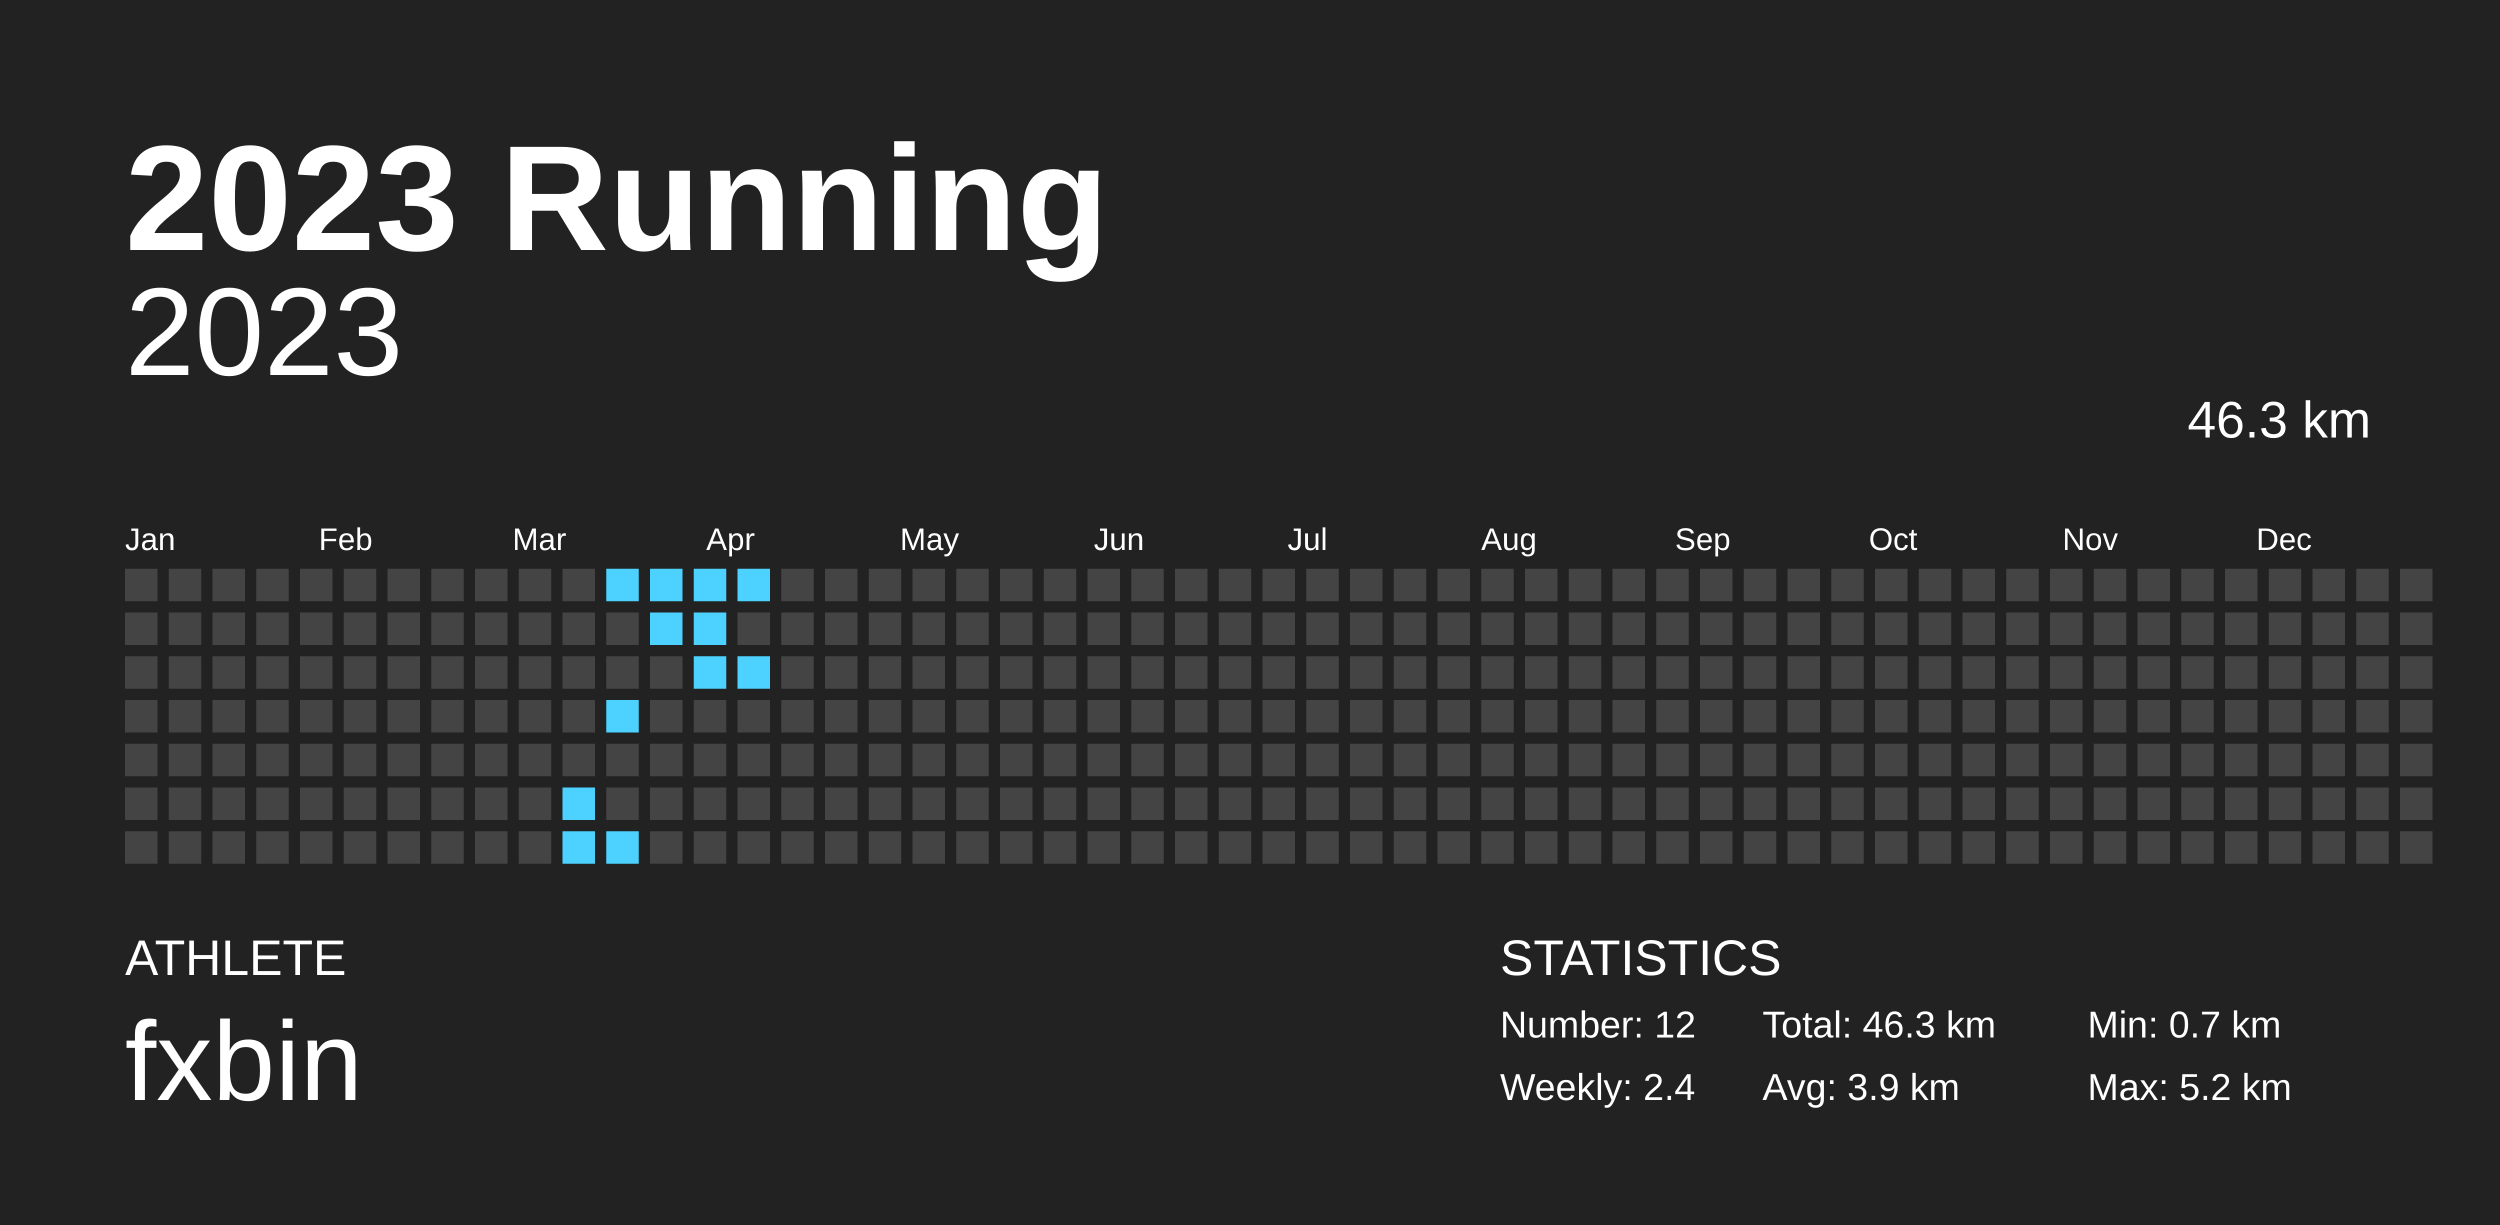
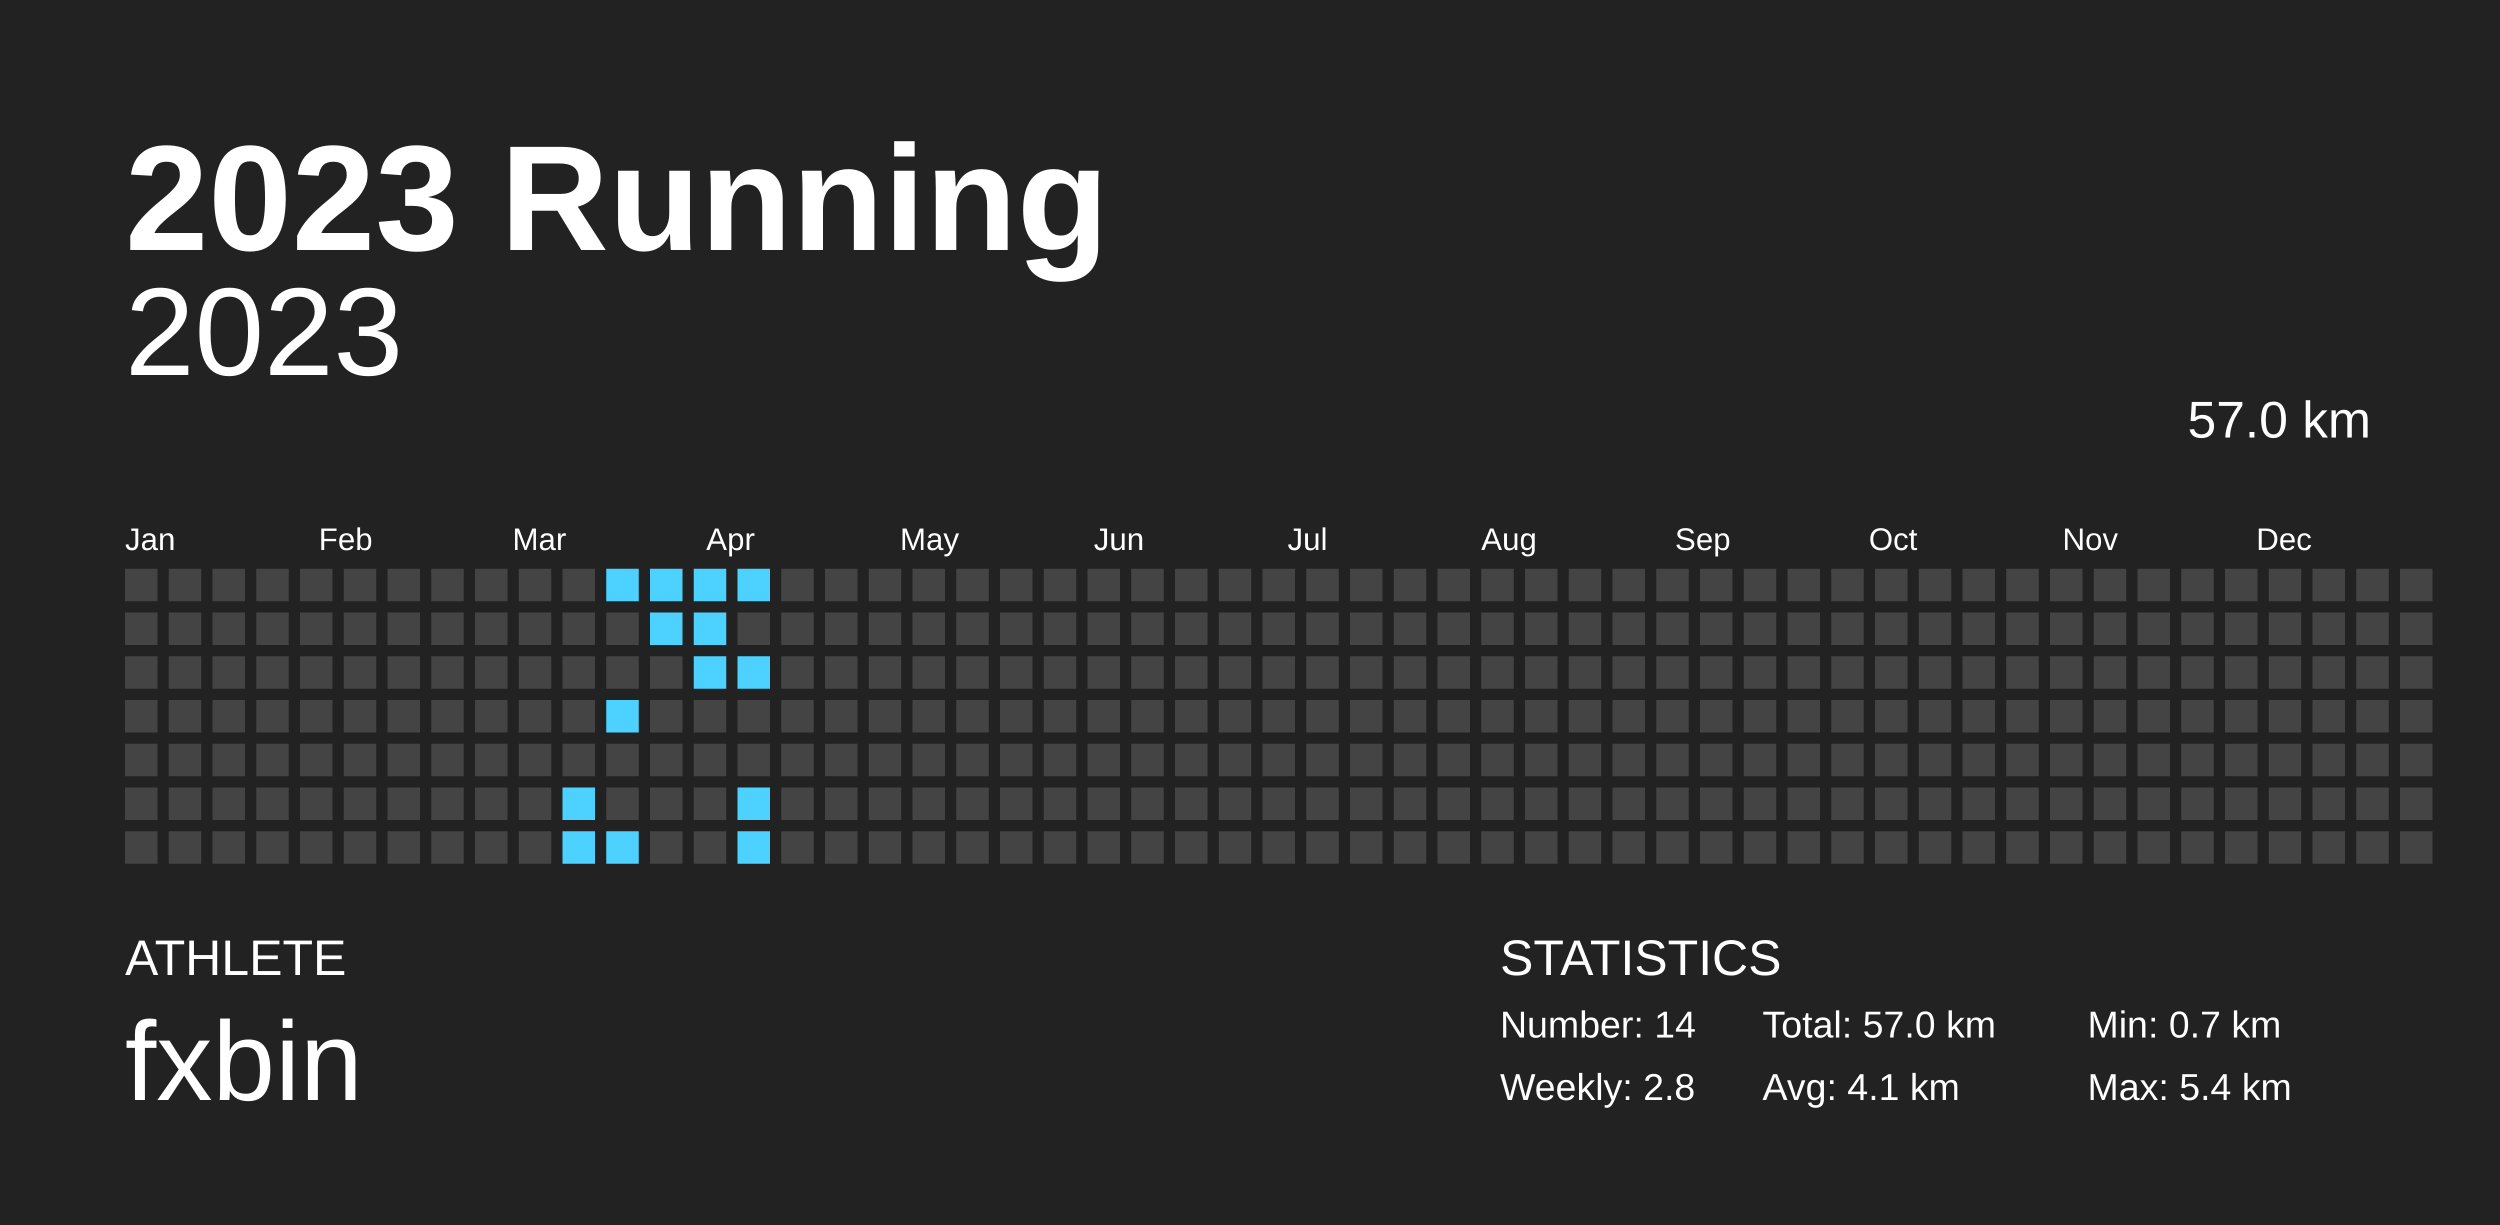
<svg xmlns="http://www.w3.org/2000/svg" baseProfile="full" height="98mm" version="1.1" viewBox="0,0,200,98" width="200mm">
  <defs />
  <rect fill="#222222" height="98" width="200" x="0" y="0" />
  <text fill="#FFFFFF" style="font-size:12px; font-family:Arial; font-weight:bold;" x="10" y="20">2023 Running</text>
  <text fill="#FFFFFF" style="font-size:4px; font-family:Arial" x="10" y="78">ATHLETE</text>
  <text fill="#FFFFFF" style="font-size:9px; font-family:Arial" x="10" y="88">fxbin</text>
  <text fill="#FFFFFF" style="font-size:4px; font-family:Arial" x="120" y="78">STATISTICS</text>
-   <text fill="#FFFFFF" style="font-size:3px; font-family:Arial" x="120" y="83">Number: 12</text>
-   <text fill="#FFFFFF" style="font-size:3px; font-family:Arial" x="120" y="88">Weekly: 2.4</text>
-   <text fill="#FFFFFF" style="font-size:3px; font-family:Arial" x="141" y="83">Total: 46.3 km</text>
-   <text fill="#FFFFFF" style="font-size:3px; font-family:Arial" x="141" y="88">Avg: 3.9 km</text>
+   <text fill="#FFFFFF" style="font-size:3px; font-family:Arial" x="120" y="83">Number: 14</text>
+   <text fill="#FFFFFF" style="font-size:3px; font-family:Arial" x="120" y="88">Weekly: 2.8</text>
+   <text fill="#FFFFFF" style="font-size:3px; font-family:Arial" x="141" y="83">Total: 57.0 km</text>
+   <text fill="#FFFFFF" style="font-size:3px; font-family:Arial" x="141" y="88">Avg: 4.1 km</text>
  <text fill="#FFFFFF" style="font-size:3px; font-family:Arial" x="167" y="83">Min: 0.7 km</text>
-   <text fill="#FFFFFF" style="font-size:3px; font-family:Arial" x="167" y="88">Max: 5.2 km</text>
+   <text fill="#FFFFFF" style="font-size:3px; font-family:Arial" x="167" y="88">Max: 5.4 km</text>
  <text alignment-baseline="hanging" fill="#FFFFFF" style="font-size:10.0px; font-family:Arial;" x="10" y="30">2023</text>
-   <text alignment-baseline="hanging" fill="#FFFFFF" style="font-size:4.125px; font-family:Arial;" x="175" y="35">46.3 km</text>
+   <text alignment-baseline="hanging" fill="#FFFFFF" style="font-size:4.125px; font-family:Arial;" x="175" y="35">57.0 km</text>
  <text fill="#FFFFFF" style="font-size:2.5px; font-family:Arial" x="10.0" y="44">Jan</text>
  <text fill="#FFFFFF" style="font-size:2.5px; font-family:Arial" x="25.5" y="44">Feb</text>
  <text fill="#FFFFFF" style="font-size:2.5px; font-family:Arial" x="41.0" y="44">Mar</text>
  <text fill="#FFFFFF" style="font-size:2.5px; font-family:Arial" x="56.5" y="44">Apr</text>
  <text fill="#FFFFFF" style="font-size:2.5px; font-family:Arial" x="72.0" y="44">May</text>
  <text fill="#FFFFFF" style="font-size:2.5px; font-family:Arial" x="87.5" y="44">Jun</text>
  <text fill="#FFFFFF" style="font-size:2.5px; font-family:Arial" x="103.0" y="44">Jul</text>
  <text fill="#FFFFFF" style="font-size:2.5px; font-family:Arial" x="118.5" y="44">Aug</text>
  <text fill="#FFFFFF" style="font-size:2.5px; font-family:Arial" x="134.0" y="44">Sep</text>
  <text fill="#FFFFFF" style="font-size:2.5px; font-family:Arial" x="149.5" y="44">Oct</text>
  <text fill="#FFFFFF" style="font-size:2.5px; font-family:Arial" x="165.0" y="44">Nov</text>
  <text fill="#FFFFFF" style="font-size:2.5px; font-family:Arial" x="180.5" y="44">Dec</text>
  <rect fill="#444444" height="2.6" width="2.6" x="10.0" y="45.5" />
  <rect fill="#444444" height="2.6" width="2.6" x="10.0" y="49.0" />
  <rect fill="#444444" height="2.6" width="2.6" x="10.0" y="52.5" />
  <rect fill="#444444" height="2.6" width="2.6" x="10.0" y="56.0" />
  <rect fill="#444444" height="2.6" width="2.6" x="10.0" y="59.5" />
  <rect fill="#444444" height="2.6" width="2.6" x="10.0" y="63.0" />
  <rect fill="#444444" height="2.6" width="2.6" x="10.0" y="66.5" />
  <rect fill="#444444" height="2.6" width="2.6" x="13.5" y="45.5" />
  <rect fill="#444444" height="2.6" width="2.6" x="13.5" y="49.0" />
  <rect fill="#444444" height="2.6" width="2.6" x="13.5" y="52.5" />
  <rect fill="#444444" height="2.6" width="2.6" x="13.5" y="56.0" />
  <rect fill="#444444" height="2.6" width="2.6" x="13.5" y="59.5" />
  <rect fill="#444444" height="2.6" width="2.6" x="13.5" y="63.0" />
  <rect fill="#444444" height="2.6" width="2.6" x="13.5" y="66.5" />
  <rect fill="#444444" height="2.6" width="2.6" x="17.0" y="45.5" />
  <rect fill="#444444" height="2.6" width="2.6" x="17.0" y="49.0" />
  <rect fill="#444444" height="2.6" width="2.6" x="17.0" y="52.5" />
  <rect fill="#444444" height="2.6" width="2.6" x="17.0" y="56.0" />
  <rect fill="#444444" height="2.6" width="2.6" x="17.0" y="59.5" />
  <rect fill="#444444" height="2.6" width="2.6" x="17.0" y="63.0" />
  <rect fill="#444444" height="2.6" width="2.6" x="17.0" y="66.5" />
  <rect fill="#444444" height="2.6" width="2.6" x="20.5" y="45.5" />
  <rect fill="#444444" height="2.6" width="2.6" x="20.5" y="49.0" />
  <rect fill="#444444" height="2.6" width="2.6" x="20.5" y="52.5" />
  <rect fill="#444444" height="2.6" width="2.6" x="20.5" y="56.0" />
  <rect fill="#444444" height="2.6" width="2.6" x="20.5" y="59.5" />
  <rect fill="#444444" height="2.6" width="2.6" x="20.5" y="63.0" />
  <rect fill="#444444" height="2.6" width="2.6" x="20.5" y="66.5" />
  <rect fill="#444444" height="2.6" width="2.6" x="24.0" y="45.5" />
  <rect fill="#444444" height="2.6" width="2.6" x="24.0" y="49.0" />
  <rect fill="#444444" height="2.6" width="2.6" x="24.0" y="52.5" />
  <rect fill="#444444" height="2.6" width="2.6" x="24.0" y="56.0" />
  <rect fill="#444444" height="2.6" width="2.6" x="24.0" y="59.5" />
  <rect fill="#444444" height="2.6" width="2.6" x="24.0" y="63.0" />
  <rect fill="#444444" height="2.6" width="2.6" x="24.0" y="66.5" />
  <rect fill="#444444" height="2.6" width="2.6" x="27.5" y="45.5" />
  <rect fill="#444444" height="2.6" width="2.6" x="27.5" y="49.0" />
  <rect fill="#444444" height="2.6" width="2.6" x="27.5" y="52.5" />
  <rect fill="#444444" height="2.6" width="2.6" x="27.5" y="56.0" />
  <rect fill="#444444" height="2.6" width="2.6" x="27.5" y="59.5" />
  <rect fill="#444444" height="2.6" width="2.6" x="27.5" y="63.0" />
  <rect fill="#444444" height="2.6" width="2.6" x="27.5" y="66.5" />
  <rect fill="#444444" height="2.6" width="2.6" x="31.0" y="45.5" />
  <rect fill="#444444" height="2.6" width="2.6" x="31.0" y="49.0" />
  <rect fill="#444444" height="2.6" width="2.6" x="31.0" y="52.5" />
  <rect fill="#444444" height="2.6" width="2.6" x="31.0" y="56.0" />
  <rect fill="#444444" height="2.6" width="2.6" x="31.0" y="59.5" />
  <rect fill="#444444" height="2.6" width="2.6" x="31.0" y="63.0" />
  <rect fill="#444444" height="2.6" width="2.6" x="31.0" y="66.5" />
  <rect fill="#444444" height="2.6" width="2.6" x="34.5" y="45.5" />
  <rect fill="#444444" height="2.6" width="2.6" x="34.5" y="49.0" />
  <rect fill="#444444" height="2.6" width="2.6" x="34.5" y="52.5" />
  <rect fill="#444444" height="2.6" width="2.6" x="34.5" y="56.0" />
  <rect fill="#444444" height="2.6" width="2.6" x="34.5" y="59.5" />
  <rect fill="#444444" height="2.6" width="2.6" x="34.5" y="63.0" />
  <rect fill="#444444" height="2.6" width="2.6" x="34.5" y="66.5" />
  <rect fill="#444444" height="2.6" width="2.6" x="38.0" y="45.5" />
  <rect fill="#444444" height="2.6" width="2.6" x="38.0" y="49.0" />
  <rect fill="#444444" height="2.6" width="2.6" x="38.0" y="52.5" />
  <rect fill="#444444" height="2.6" width="2.6" x="38.0" y="56.0" />
  <rect fill="#444444" height="2.6" width="2.6" x="38.0" y="59.5" />
  <rect fill="#444444" height="2.6" width="2.6" x="38.0" y="63.0" />
  <rect fill="#444444" height="2.6" width="2.6" x="38.0" y="66.5" />
  <rect fill="#444444" height="2.6" width="2.6" x="41.5" y="45.5" />
  <rect fill="#444444" height="2.6" width="2.6" x="41.5" y="49.0" />
  <rect fill="#444444" height="2.6" width="2.6" x="41.5" y="52.5" />
  <rect fill="#444444" height="2.6" width="2.6" x="41.5" y="56.0" />
  <rect fill="#444444" height="2.6" width="2.6" x="41.5" y="59.5" />
  <rect fill="#444444" height="2.6" width="2.6" x="41.5" y="63.0" />
  <rect fill="#444444" height="2.6" width="2.6" x="41.5" y="66.5" />
  <rect fill="#444444" height="2.6" width="2.6" x="45.0" y="45.5" />
  <rect fill="#444444" height="2.6" width="2.6" x="45.0" y="49.0" />
  <rect fill="#444444" height="2.6" width="2.6" x="45.0" y="52.5" />
  <rect fill="#444444" height="2.6" width="2.6" x="45.0" y="56.0" />
  <rect fill="#444444" height="2.6" width="2.6" x="45.0" y="59.5" />
  <rect fill="#4dd2ff" height="2.6" width="2.6" x="45.0" y="63.0" />
  <rect fill="#4dd2ff" height="2.6" width="2.6" x="45.0" y="66.5" />
  <rect fill="#4dd2ff" height="2.6" width="2.6" x="48.5" y="45.5" />
  <rect fill="#444444" height="2.6" width="2.6" x="48.5" y="49.0" />
  <rect fill="#444444" height="2.6" width="2.6" x="48.5" y="52.5" />
  <rect fill="#4dd2ff" height="2.6" width="2.6" x="48.5" y="56.0" />
  <rect fill="#444444" height="2.6" width="2.6" x="48.5" y="59.5" />
  <rect fill="#444444" height="2.6" width="2.6" x="48.5" y="63.0" />
  <rect fill="#4dd2ff" height="2.6" width="2.6" x="48.5" y="66.5" />
  <rect fill="#4dd2ff" height="2.6" width="2.6" x="52.0" y="45.5" />
  <rect fill="#4dd2ff" height="2.6" width="2.6" x="52.0" y="49.0" />
  <rect fill="#444444" height="2.6" width="2.6" x="52.0" y="52.5" />
  <rect fill="#444444" height="2.6" width="2.6" x="52.0" y="56.0" />
  <rect fill="#444444" height="2.6" width="2.6" x="52.0" y="59.5" />
  <rect fill="#444444" height="2.6" width="2.6" x="52.0" y="63.0" />
  <rect fill="#444444" height="2.6" width="2.6" x="52.0" y="66.5" />
  <rect fill="#4dd2ff" height="2.6" width="2.6" x="55.5" y="45.5" />
  <rect fill="#4dd2ff" height="2.6" width="2.6" x="55.5" y="49.0" />
  <rect fill="#4dd2ff" height="2.6" width="2.6" x="55.5" y="52.5" />
  <rect fill="#444444" height="2.6" width="2.6" x="55.5" y="56.0" />
  <rect fill="#444444" height="2.6" width="2.6" x="55.5" y="59.5" />
  <rect fill="#444444" height="2.6" width="2.6" x="55.5" y="63.0" />
  <rect fill="#444444" height="2.6" width="2.6" x="55.5" y="66.5" />
  <rect fill="#4dd2ff" height="2.6" width="2.6" x="59.0" y="45.5" />
  <rect fill="#444444" height="2.6" width="2.6" x="59.0" y="49.0" />
  <rect fill="#4dd2ff" height="2.6" width="2.6" x="59.0" y="52.5" />
  <rect fill="#444444" height="2.6" width="2.6" x="59.0" y="56.0" />
  <rect fill="#444444" height="2.6" width="2.6" x="59.0" y="59.5" />
-   <rect fill="#444444" height="2.6" width="2.6" x="59.0" y="63.0" />
-   <rect fill="#444444" height="2.6" width="2.6" x="59.0" y="66.5" />
+   <rect fill="#4dd2ff" height="2.6" width="2.6" x="59.0" y="63.0" />
+   <rect fill="#4dd2ff" height="2.6" width="2.6" x="59.0" y="66.5" />
  <rect fill="#444444" height="2.6" width="2.6" x="62.5" y="45.5" />
  <rect fill="#444444" height="2.6" width="2.6" x="62.5" y="49.0" />
  <rect fill="#444444" height="2.6" width="2.6" x="62.5" y="52.5" />
  <rect fill="#444444" height="2.6" width="2.6" x="62.5" y="56.0" />
  <rect fill="#444444" height="2.6" width="2.6" x="62.5" y="59.5" />
  <rect fill="#444444" height="2.6" width="2.6" x="62.5" y="63.0" />
  <rect fill="#444444" height="2.6" width="2.6" x="62.5" y="66.5" />
  <rect fill="#444444" height="2.6" width="2.6" x="66.0" y="45.5" />
  <rect fill="#444444" height="2.6" width="2.6" x="66.0" y="49.0" />
  <rect fill="#444444" height="2.6" width="2.6" x="66.0" y="52.5" />
  <rect fill="#444444" height="2.6" width="2.6" x="66.0" y="56.0" />
  <rect fill="#444444" height="2.6" width="2.6" x="66.0" y="59.5" />
  <rect fill="#444444" height="2.6" width="2.6" x="66.0" y="63.0" />
  <rect fill="#444444" height="2.6" width="2.6" x="66.0" y="66.5" />
  <rect fill="#444444" height="2.6" width="2.6" x="69.5" y="45.5" />
  <rect fill="#444444" height="2.6" width="2.6" x="69.5" y="49.0" />
  <rect fill="#444444" height="2.6" width="2.6" x="69.5" y="52.5" />
  <rect fill="#444444" height="2.6" width="2.6" x="69.5" y="56.0" />
  <rect fill="#444444" height="2.6" width="2.6" x="69.5" y="59.5" />
  <rect fill="#444444" height="2.6" width="2.6" x="69.5" y="63.0" />
  <rect fill="#444444" height="2.6" width="2.6" x="69.5" y="66.5" />
  <rect fill="#444444" height="2.6" width="2.6" x="73.0" y="45.5" />
  <rect fill="#444444" height="2.6" width="2.6" x="73.0" y="49.0" />
  <rect fill="#444444" height="2.6" width="2.6" x="73.0" y="52.5" />
  <rect fill="#444444" height="2.6" width="2.6" x="73.0" y="56.0" />
  <rect fill="#444444" height="2.6" width="2.6" x="73.0" y="59.5" />
  <rect fill="#444444" height="2.6" width="2.6" x="73.0" y="63.0" />
  <rect fill="#444444" height="2.6" width="2.6" x="73.0" y="66.5" />
  <rect fill="#444444" height="2.6" width="2.6" x="76.5" y="45.5" />
  <rect fill="#444444" height="2.6" width="2.6" x="76.5" y="49.0" />
  <rect fill="#444444" height="2.6" width="2.6" x="76.5" y="52.5" />
  <rect fill="#444444" height="2.6" width="2.6" x="76.5" y="56.0" />
  <rect fill="#444444" height="2.6" width="2.6" x="76.5" y="59.5" />
  <rect fill="#444444" height="2.6" width="2.6" x="76.5" y="63.0" />
  <rect fill="#444444" height="2.6" width="2.6" x="76.5" y="66.5" />
  <rect fill="#444444" height="2.6" width="2.6" x="80.0" y="45.5" />
  <rect fill="#444444" height="2.6" width="2.6" x="80.0" y="49.0" />
  <rect fill="#444444" height="2.6" width="2.6" x="80.0" y="52.5" />
  <rect fill="#444444" height="2.6" width="2.6" x="80.0" y="56.0" />
  <rect fill="#444444" height="2.6" width="2.6" x="80.0" y="59.5" />
  <rect fill="#444444" height="2.6" width="2.6" x="80.0" y="63.0" />
  <rect fill="#444444" height="2.6" width="2.6" x="80.0" y="66.5" />
  <rect fill="#444444" height="2.6" width="2.6" x="83.5" y="45.5" />
  <rect fill="#444444" height="2.6" width="2.6" x="83.5" y="49.0" />
  <rect fill="#444444" height="2.6" width="2.6" x="83.5" y="52.5" />
  <rect fill="#444444" height="2.6" width="2.6" x="83.5" y="56.0" />
  <rect fill="#444444" height="2.6" width="2.6" x="83.5" y="59.5" />
  <rect fill="#444444" height="2.6" width="2.6" x="83.5" y="63.0" />
  <rect fill="#444444" height="2.6" width="2.6" x="83.5" y="66.5" />
  <rect fill="#444444" height="2.6" width="2.6" x="87.0" y="45.5" />
  <rect fill="#444444" height="2.6" width="2.6" x="87.0" y="49.0" />
  <rect fill="#444444" height="2.6" width="2.6" x="87.0" y="52.5" />
  <rect fill="#444444" height="2.6" width="2.6" x="87.0" y="56.0" />
  <rect fill="#444444" height="2.6" width="2.6" x="87.0" y="59.5" />
  <rect fill="#444444" height="2.6" width="2.6" x="87.0" y="63.0" />
  <rect fill="#444444" height="2.6" width="2.6" x="87.0" y="66.5" />
  <rect fill="#444444" height="2.6" width="2.6" x="90.5" y="45.5" />
  <rect fill="#444444" height="2.6" width="2.6" x="90.5" y="49.0" />
  <rect fill="#444444" height="2.6" width="2.6" x="90.5" y="52.5" />
  <rect fill="#444444" height="2.6" width="2.6" x="90.5" y="56.0" />
  <rect fill="#444444" height="2.6" width="2.6" x="90.5" y="59.5" />
  <rect fill="#444444" height="2.6" width="2.6" x="90.5" y="63.0" />
  <rect fill="#444444" height="2.6" width="2.6" x="90.5" y="66.5" />
  <rect fill="#444444" height="2.6" width="2.6" x="94.0" y="45.5" />
  <rect fill="#444444" height="2.6" width="2.6" x="94.0" y="49.0" />
  <rect fill="#444444" height="2.6" width="2.6" x="94.0" y="52.5" />
  <rect fill="#444444" height="2.6" width="2.6" x="94.0" y="56.0" />
  <rect fill="#444444" height="2.6" width="2.6" x="94.0" y="59.5" />
  <rect fill="#444444" height="2.6" width="2.6" x="94.0" y="63.0" />
  <rect fill="#444444" height="2.6" width="2.6" x="94.0" y="66.5" />
  <rect fill="#444444" height="2.6" width="2.6" x="97.5" y="45.5" />
  <rect fill="#444444" height="2.6" width="2.6" x="97.5" y="49.0" />
  <rect fill="#444444" height="2.6" width="2.6" x="97.5" y="52.5" />
  <rect fill="#444444" height="2.6" width="2.6" x="97.5" y="56.0" />
  <rect fill="#444444" height="2.6" width="2.6" x="97.5" y="59.5" />
  <rect fill="#444444" height="2.6" width="2.6" x="97.5" y="63.0" />
  <rect fill="#444444" height="2.6" width="2.6" x="97.5" y="66.5" />
  <rect fill="#444444" height="2.6" width="2.6" x="101.0" y="45.5" />
  <rect fill="#444444" height="2.6" width="2.6" x="101.0" y="49.0" />
  <rect fill="#444444" height="2.6" width="2.6" x="101.0" y="52.5" />
  <rect fill="#444444" height="2.6" width="2.6" x="101.0" y="56.0" />
  <rect fill="#444444" height="2.6" width="2.6" x="101.0" y="59.5" />
  <rect fill="#444444" height="2.6" width="2.6" x="101.0" y="63.0" />
  <rect fill="#444444" height="2.6" width="2.6" x="101.0" y="66.5" />
  <rect fill="#444444" height="2.6" width="2.6" x="104.5" y="45.5" />
  <rect fill="#444444" height="2.6" width="2.6" x="104.5" y="49.0" />
  <rect fill="#444444" height="2.6" width="2.6" x="104.5" y="52.5" />
  <rect fill="#444444" height="2.6" width="2.6" x="104.5" y="56.0" />
  <rect fill="#444444" height="2.6" width="2.6" x="104.5" y="59.5" />
  <rect fill="#444444" height="2.6" width="2.6" x="104.5" y="63.0" />
  <rect fill="#444444" height="2.6" width="2.6" x="104.5" y="66.5" />
  <rect fill="#444444" height="2.6" width="2.6" x="108.0" y="45.5" />
  <rect fill="#444444" height="2.6" width="2.6" x="108.0" y="49.0" />
  <rect fill="#444444" height="2.6" width="2.6" x="108.0" y="52.5" />
  <rect fill="#444444" height="2.6" width="2.6" x="108.0" y="56.0" />
  <rect fill="#444444" height="2.6" width="2.6" x="108.0" y="59.5" />
  <rect fill="#444444" height="2.6" width="2.6" x="108.0" y="63.0" />
  <rect fill="#444444" height="2.6" width="2.6" x="108.0" y="66.5" />
  <rect fill="#444444" height="2.6" width="2.6" x="111.5" y="45.5" />
  <rect fill="#444444" height="2.6" width="2.6" x="111.5" y="49.0" />
  <rect fill="#444444" height="2.6" width="2.6" x="111.5" y="52.5" />
  <rect fill="#444444" height="2.6" width="2.6" x="111.5" y="56.0" />
  <rect fill="#444444" height="2.6" width="2.6" x="111.5" y="59.5" />
  <rect fill="#444444" height="2.6" width="2.6" x="111.5" y="63.0" />
  <rect fill="#444444" height="2.6" width="2.6" x="111.5" y="66.5" />
  <rect fill="#444444" height="2.6" width="2.6" x="115.0" y="45.5" />
  <rect fill="#444444" height="2.6" width="2.6" x="115.0" y="49.0" />
  <rect fill="#444444" height="2.6" width="2.6" x="115.0" y="52.5" />
  <rect fill="#444444" height="2.6" width="2.6" x="115.0" y="56.0" />
  <rect fill="#444444" height="2.6" width="2.6" x="115.0" y="59.5" />
  <rect fill="#444444" height="2.6" width="2.6" x="115.0" y="63.0" />
  <rect fill="#444444" height="2.6" width="2.6" x="115.0" y="66.5" />
  <rect fill="#444444" height="2.6" width="2.6" x="118.5" y="45.5" />
  <rect fill="#444444" height="2.6" width="2.6" x="118.5" y="49.0" />
  <rect fill="#444444" height="2.6" width="2.6" x="118.5" y="52.5" />
  <rect fill="#444444" height="2.6" width="2.6" x="118.5" y="56.0" />
  <rect fill="#444444" height="2.6" width="2.6" x="118.5" y="59.5" />
  <rect fill="#444444" height="2.6" width="2.6" x="118.5" y="63.0" />
  <rect fill="#444444" height="2.6" width="2.6" x="118.5" y="66.5" />
  <rect fill="#444444" height="2.6" width="2.6" x="122.0" y="45.5" />
  <rect fill="#444444" height="2.6" width="2.6" x="122.0" y="49.0" />
  <rect fill="#444444" height="2.6" width="2.6" x="122.0" y="52.5" />
  <rect fill="#444444" height="2.6" width="2.6" x="122.0" y="56.0" />
  <rect fill="#444444" height="2.6" width="2.6" x="122.0" y="59.5" />
  <rect fill="#444444" height="2.6" width="2.6" x="122.0" y="63.0" />
  <rect fill="#444444" height="2.6" width="2.6" x="122.0" y="66.5" />
  <rect fill="#444444" height="2.6" width="2.6" x="125.5" y="45.5" />
  <rect fill="#444444" height="2.6" width="2.6" x="125.5" y="49.0" />
  <rect fill="#444444" height="2.6" width="2.6" x="125.5" y="52.5" />
  <rect fill="#444444" height="2.6" width="2.6" x="125.5" y="56.0" />
  <rect fill="#444444" height="2.6" width="2.6" x="125.5" y="59.5" />
  <rect fill="#444444" height="2.6" width="2.6" x="125.5" y="63.0" />
  <rect fill="#444444" height="2.6" width="2.6" x="125.5" y="66.5" />
  <rect fill="#444444" height="2.6" width="2.6" x="129.0" y="45.5" />
  <rect fill="#444444" height="2.6" width="2.6" x="129.0" y="49.0" />
  <rect fill="#444444" height="2.6" width="2.6" x="129.0" y="52.5" />
  <rect fill="#444444" height="2.6" width="2.6" x="129.0" y="56.0" />
  <rect fill="#444444" height="2.6" width="2.6" x="129.0" y="59.5" />
  <rect fill="#444444" height="2.6" width="2.6" x="129.0" y="63.0" />
  <rect fill="#444444" height="2.6" width="2.6" x="129.0" y="66.5" />
  <rect fill="#444444" height="2.6" width="2.6" x="132.5" y="45.5" />
  <rect fill="#444444" height="2.6" width="2.6" x="132.5" y="49.0" />
  <rect fill="#444444" height="2.6" width="2.6" x="132.5" y="52.5" />
  <rect fill="#444444" height="2.6" width="2.6" x="132.5" y="56.0" />
  <rect fill="#444444" height="2.6" width="2.6" x="132.5" y="59.5" />
  <rect fill="#444444" height="2.6" width="2.6" x="132.5" y="63.0" />
  <rect fill="#444444" height="2.6" width="2.6" x="132.5" y="66.5" />
  <rect fill="#444444" height="2.6" width="2.6" x="136.0" y="45.5" />
  <rect fill="#444444" height="2.6" width="2.6" x="136.0" y="49.0" />
  <rect fill="#444444" height="2.6" width="2.6" x="136.0" y="52.5" />
  <rect fill="#444444" height="2.6" width="2.6" x="136.0" y="56.0" />
  <rect fill="#444444" height="2.6" width="2.6" x="136.0" y="59.5" />
  <rect fill="#444444" height="2.6" width="2.6" x="136.0" y="63.0" />
  <rect fill="#444444" height="2.6" width="2.6" x="136.0" y="66.5" />
  <rect fill="#444444" height="2.6" width="2.6" x="139.5" y="45.5" />
  <rect fill="#444444" height="2.6" width="2.6" x="139.5" y="49.0" />
  <rect fill="#444444" height="2.6" width="2.6" x="139.5" y="52.5" />
  <rect fill="#444444" height="2.6" width="2.6" x="139.5" y="56.0" />
  <rect fill="#444444" height="2.6" width="2.6" x="139.5" y="59.5" />
  <rect fill="#444444" height="2.6" width="2.6" x="139.5" y="63.0" />
  <rect fill="#444444" height="2.6" width="2.6" x="139.5" y="66.5" />
  <rect fill="#444444" height="2.6" width="2.6" x="143.0" y="45.5" />
  <rect fill="#444444" height="2.6" width="2.6" x="143.0" y="49.0" />
  <rect fill="#444444" height="2.6" width="2.6" x="143.0" y="52.5" />
  <rect fill="#444444" height="2.6" width="2.6" x="143.0" y="56.0" />
  <rect fill="#444444" height="2.6" width="2.6" x="143.0" y="59.5" />
  <rect fill="#444444" height="2.6" width="2.6" x="143.0" y="63.0" />
  <rect fill="#444444" height="2.6" width="2.6" x="143.0" y="66.5" />
  <rect fill="#444444" height="2.6" width="2.6" x="146.5" y="45.5" />
  <rect fill="#444444" height="2.6" width="2.6" x="146.5" y="49.0" />
  <rect fill="#444444" height="2.6" width="2.6" x="146.5" y="52.5" />
  <rect fill="#444444" height="2.6" width="2.6" x="146.5" y="56.0" />
  <rect fill="#444444" height="2.6" width="2.6" x="146.5" y="59.5" />
  <rect fill="#444444" height="2.6" width="2.6" x="146.5" y="63.0" />
  <rect fill="#444444" height="2.6" width="2.6" x="146.5" y="66.5" />
  <rect fill="#444444" height="2.6" width="2.6" x="150.0" y="45.5" />
  <rect fill="#444444" height="2.6" width="2.6" x="150.0" y="49.0" />
  <rect fill="#444444" height="2.6" width="2.6" x="150.0" y="52.5" />
  <rect fill="#444444" height="2.6" width="2.6" x="150.0" y="56.0" />
  <rect fill="#444444" height="2.6" width="2.6" x="150.0" y="59.5" />
  <rect fill="#444444" height="2.6" width="2.6" x="150.0" y="63.0" />
  <rect fill="#444444" height="2.6" width="2.6" x="150.0" y="66.5" />
  <rect fill="#444444" height="2.6" width="2.6" x="153.5" y="45.5" />
  <rect fill="#444444" height="2.6" width="2.6" x="153.5" y="49.0" />
  <rect fill="#444444" height="2.6" width="2.6" x="153.5" y="52.5" />
  <rect fill="#444444" height="2.6" width="2.6" x="153.5" y="56.0" />
  <rect fill="#444444" height="2.6" width="2.6" x="153.5" y="59.5" />
  <rect fill="#444444" height="2.6" width="2.6" x="153.5" y="63.0" />
  <rect fill="#444444" height="2.6" width="2.6" x="153.5" y="66.5" />
  <rect fill="#444444" height="2.6" width="2.6" x="157.0" y="45.5" />
  <rect fill="#444444" height="2.6" width="2.6" x="157.0" y="49.0" />
  <rect fill="#444444" height="2.6" width="2.6" x="157.0" y="52.5" />
  <rect fill="#444444" height="2.6" width="2.6" x="157.0" y="56.0" />
  <rect fill="#444444" height="2.6" width="2.6" x="157.0" y="59.5" />
  <rect fill="#444444" height="2.6" width="2.6" x="157.0" y="63.0" />
  <rect fill="#444444" height="2.6" width="2.6" x="157.0" y="66.5" />
  <rect fill="#444444" height="2.6" width="2.6" x="160.5" y="45.5" />
  <rect fill="#444444" height="2.6" width="2.6" x="160.5" y="49.0" />
  <rect fill="#444444" height="2.6" width="2.6" x="160.5" y="52.5" />
  <rect fill="#444444" height="2.6" width="2.6" x="160.5" y="56.0" />
  <rect fill="#444444" height="2.6" width="2.6" x="160.5" y="59.5" />
  <rect fill="#444444" height="2.6" width="2.6" x="160.5" y="63.0" />
  <rect fill="#444444" height="2.6" width="2.6" x="160.5" y="66.5" />
  <rect fill="#444444" height="2.6" width="2.6" x="164.0" y="45.5" />
  <rect fill="#444444" height="2.6" width="2.6" x="164.0" y="49.0" />
  <rect fill="#444444" height="2.6" width="2.6" x="164.0" y="52.5" />
  <rect fill="#444444" height="2.6" width="2.6" x="164.0" y="56.0" />
  <rect fill="#444444" height="2.6" width="2.6" x="164.0" y="59.5" />
  <rect fill="#444444" height="2.6" width="2.6" x="164.0" y="63.0" />
  <rect fill="#444444" height="2.6" width="2.6" x="164.0" y="66.5" />
  <rect fill="#444444" height="2.6" width="2.6" x="167.5" y="45.5" />
  <rect fill="#444444" height="2.6" width="2.6" x="167.5" y="49.0" />
  <rect fill="#444444" height="2.6" width="2.6" x="167.5" y="52.5" />
  <rect fill="#444444" height="2.6" width="2.6" x="167.5" y="56.0" />
  <rect fill="#444444" height="2.6" width="2.6" x="167.5" y="59.5" />
  <rect fill="#444444" height="2.6" width="2.6" x="167.5" y="63.0" />
  <rect fill="#444444" height="2.6" width="2.6" x="167.5" y="66.5" />
  <rect fill="#444444" height="2.6" width="2.6" x="171.0" y="45.5" />
  <rect fill="#444444" height="2.6" width="2.6" x="171.0" y="49.0" />
  <rect fill="#444444" height="2.6" width="2.6" x="171.0" y="52.5" />
  <rect fill="#444444" height="2.6" width="2.6" x="171.0" y="56.0" />
  <rect fill="#444444" height="2.6" width="2.6" x="171.0" y="59.5" />
  <rect fill="#444444" height="2.6" width="2.6" x="171.0" y="63.0" />
  <rect fill="#444444" height="2.6" width="2.6" x="171.0" y="66.5" />
  <rect fill="#444444" height="2.6" width="2.6" x="174.5" y="45.5" />
  <rect fill="#444444" height="2.6" width="2.6" x="174.5" y="49.0" />
  <rect fill="#444444" height="2.6" width="2.6" x="174.5" y="52.5" />
  <rect fill="#444444" height="2.6" width="2.6" x="174.5" y="56.0" />
  <rect fill="#444444" height="2.6" width="2.6" x="174.5" y="59.5" />
  <rect fill="#444444" height="2.6" width="2.6" x="174.5" y="63.0" />
  <rect fill="#444444" height="2.6" width="2.6" x="174.5" y="66.5" />
  <rect fill="#444444" height="2.6" width="2.6" x="178.0" y="45.5" />
  <rect fill="#444444" height="2.6" width="2.6" x="178.0" y="49.0" />
  <rect fill="#444444" height="2.6" width="2.6" x="178.0" y="52.5" />
  <rect fill="#444444" height="2.6" width="2.6" x="178.0" y="56.0" />
  <rect fill="#444444" height="2.6" width="2.6" x="178.0" y="59.5" />
  <rect fill="#444444" height="2.6" width="2.6" x="178.0" y="63.0" />
  <rect fill="#444444" height="2.6" width="2.6" x="178.0" y="66.5" />
  <rect fill="#444444" height="2.6" width="2.6" x="181.5" y="45.5" />
  <rect fill="#444444" height="2.6" width="2.6" x="181.5" y="49.0" />
  <rect fill="#444444" height="2.6" width="2.6" x="181.5" y="52.5" />
  <rect fill="#444444" height="2.6" width="2.6" x="181.5" y="56.0" />
  <rect fill="#444444" height="2.6" width="2.6" x="181.5" y="59.5" />
  <rect fill="#444444" height="2.6" width="2.6" x="181.5" y="63.0" />
  <rect fill="#444444" height="2.6" width="2.6" x="181.5" y="66.5" />
  <rect fill="#444444" height="2.6" width="2.6" x="185.0" y="45.5" />
  <rect fill="#444444" height="2.6" width="2.6" x="185.0" y="49.0" />
  <rect fill="#444444" height="2.6" width="2.6" x="185.0" y="52.5" />
  <rect fill="#444444" height="2.6" width="2.6" x="185.0" y="56.0" />
  <rect fill="#444444" height="2.6" width="2.6" x="185.0" y="59.5" />
  <rect fill="#444444" height="2.6" width="2.6" x="185.0" y="63.0" />
  <rect fill="#444444" height="2.6" width="2.6" x="185.0" y="66.5" />
  <rect fill="#444444" height="2.6" width="2.6" x="188.5" y="45.5" />
  <rect fill="#444444" height="2.6" width="2.6" x="188.5" y="49.0" />
  <rect fill="#444444" height="2.6" width="2.6" x="188.5" y="52.5" />
  <rect fill="#444444" height="2.6" width="2.6" x="188.5" y="56.0" />
  <rect fill="#444444" height="2.6" width="2.6" x="188.5" y="59.5" />
  <rect fill="#444444" height="2.6" width="2.6" x="188.5" y="63.0" />
  <rect fill="#444444" height="2.6" width="2.6" x="188.5" y="66.5" />
  <rect fill="#444444" height="2.6" width="2.6" x="192.0" y="45.5" />
  <rect fill="#444444" height="2.6" width="2.6" x="192.0" y="49.0" />
  <rect fill="#444444" height="2.6" width="2.6" x="192.0" y="52.5" />
  <rect fill="#444444" height="2.6" width="2.6" x="192.0" y="56.0" />
  <rect fill="#444444" height="2.6" width="2.6" x="192.0" y="59.5" />
  <rect fill="#444444" height="2.6" width="2.6" x="192.0" y="63.0" />
  <rect fill="#444444" height="2.6" width="2.6" x="192.0" y="66.5" />
</svg>
